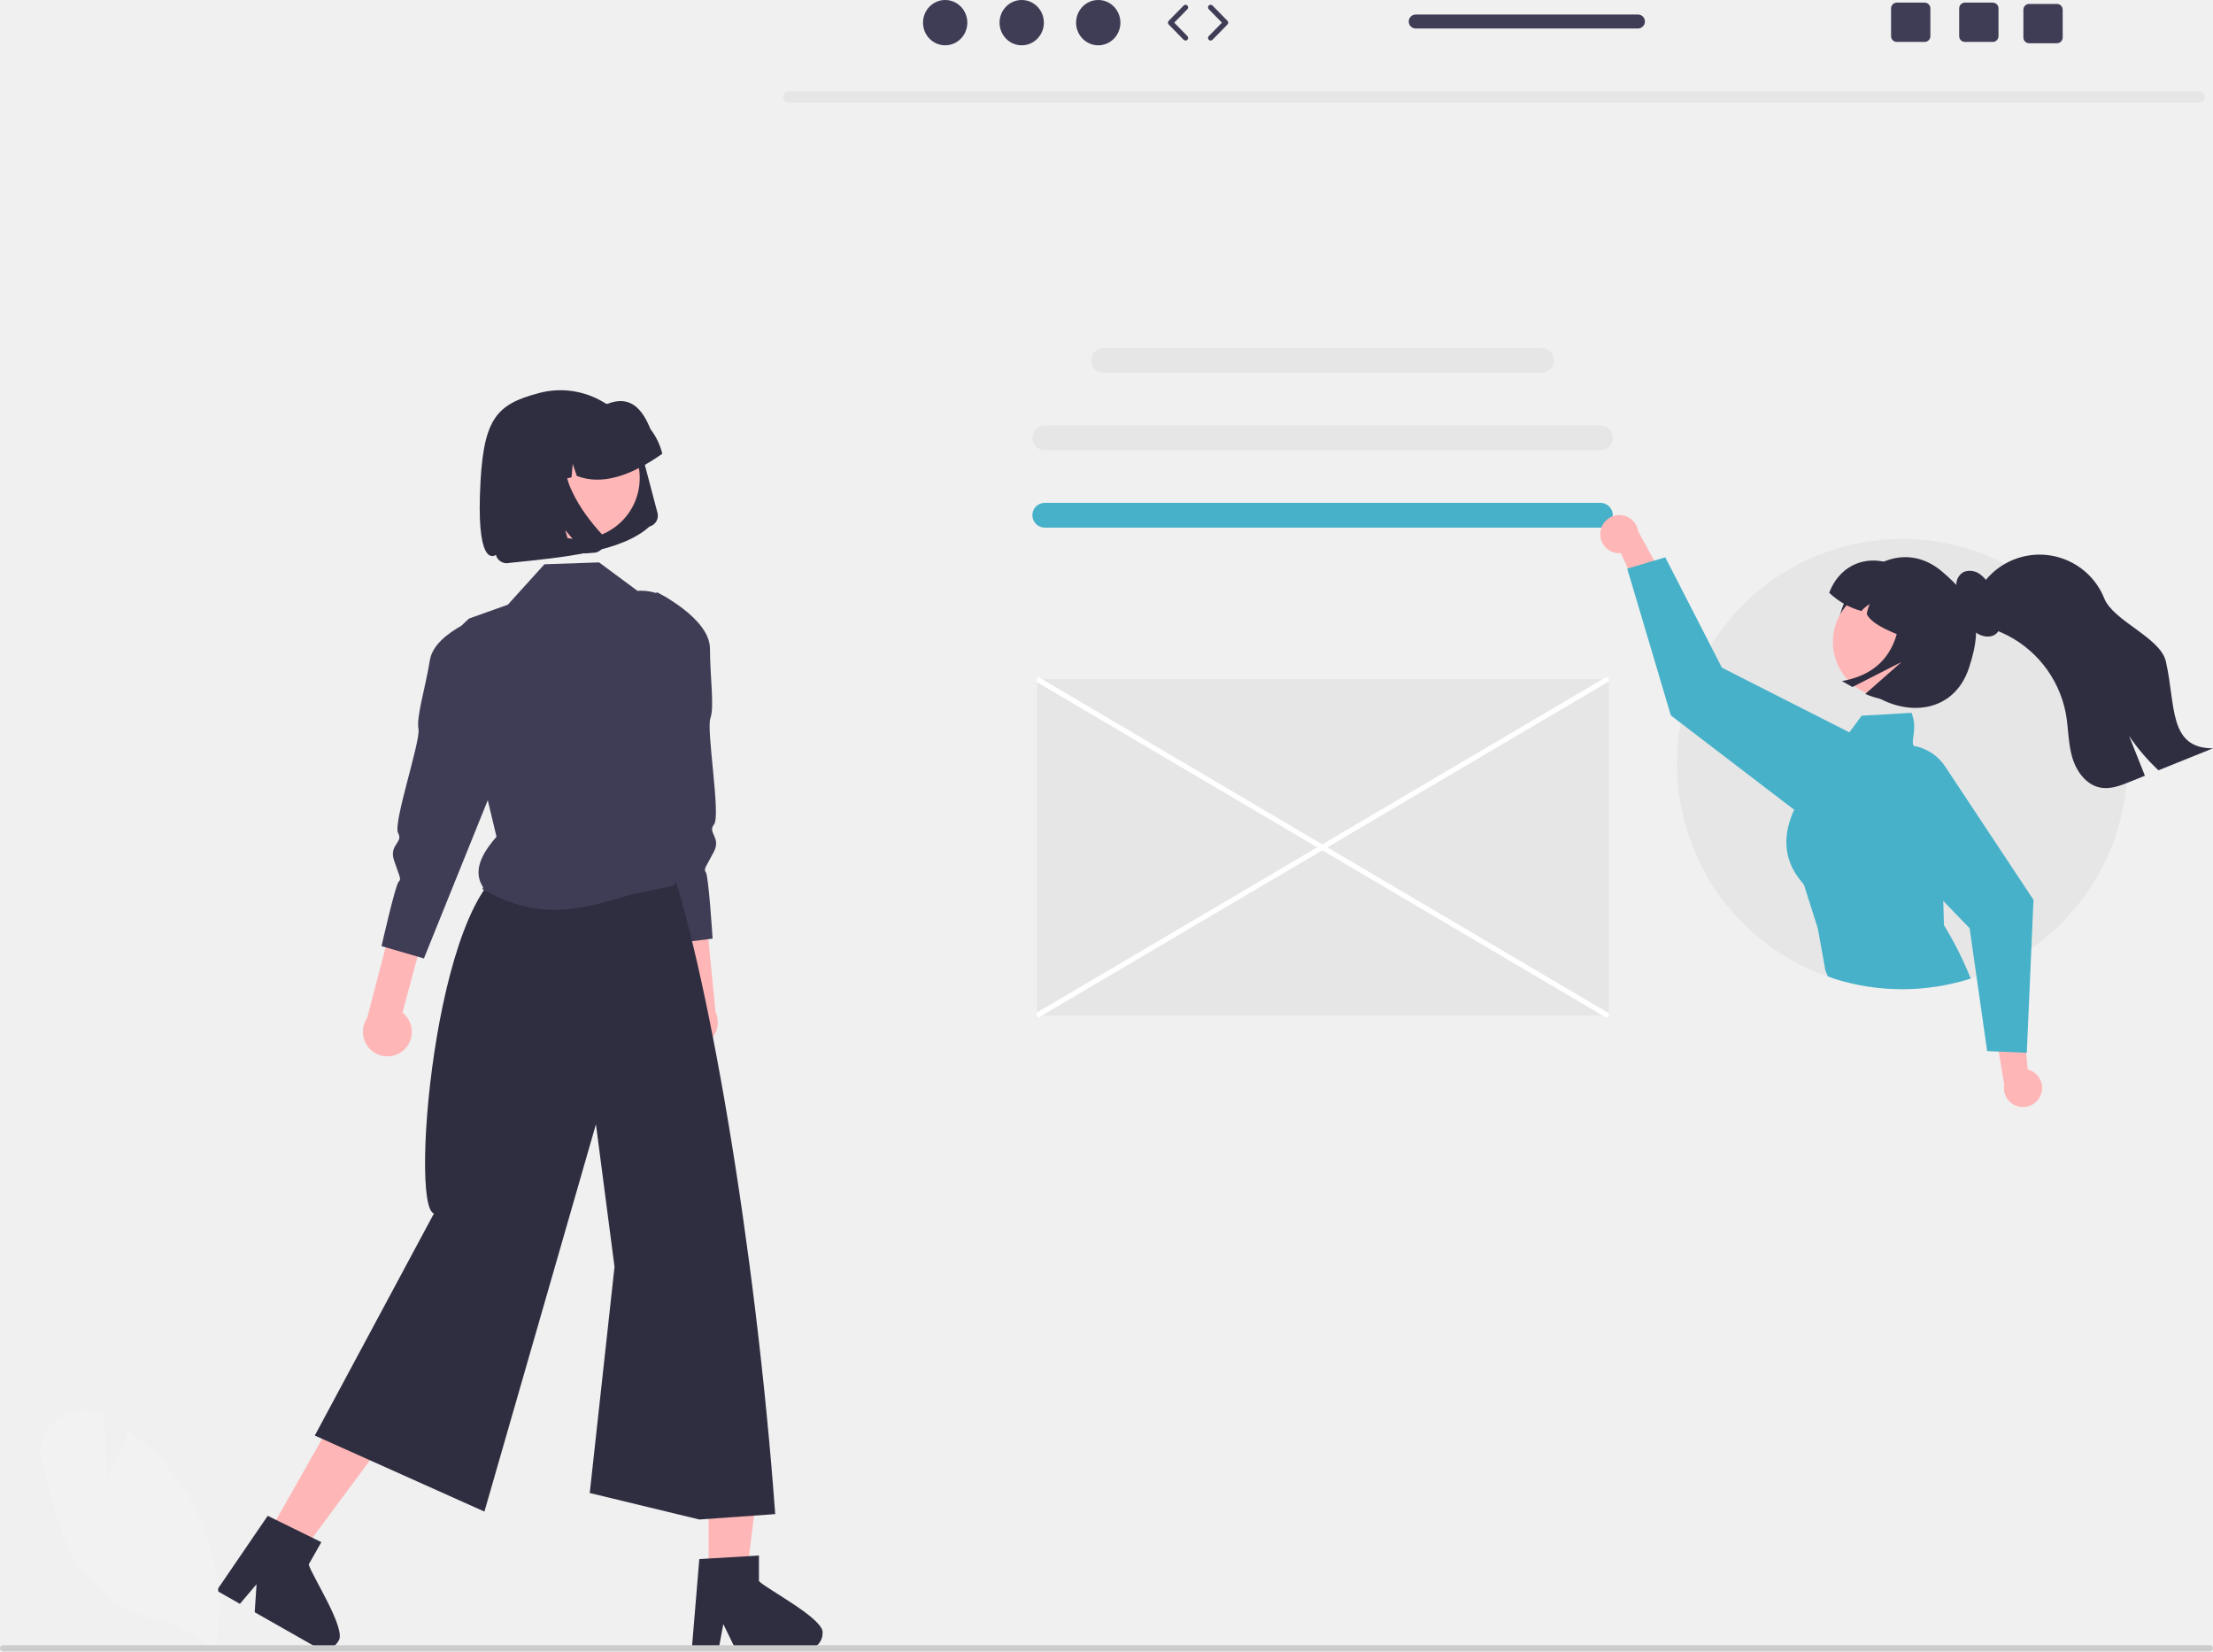
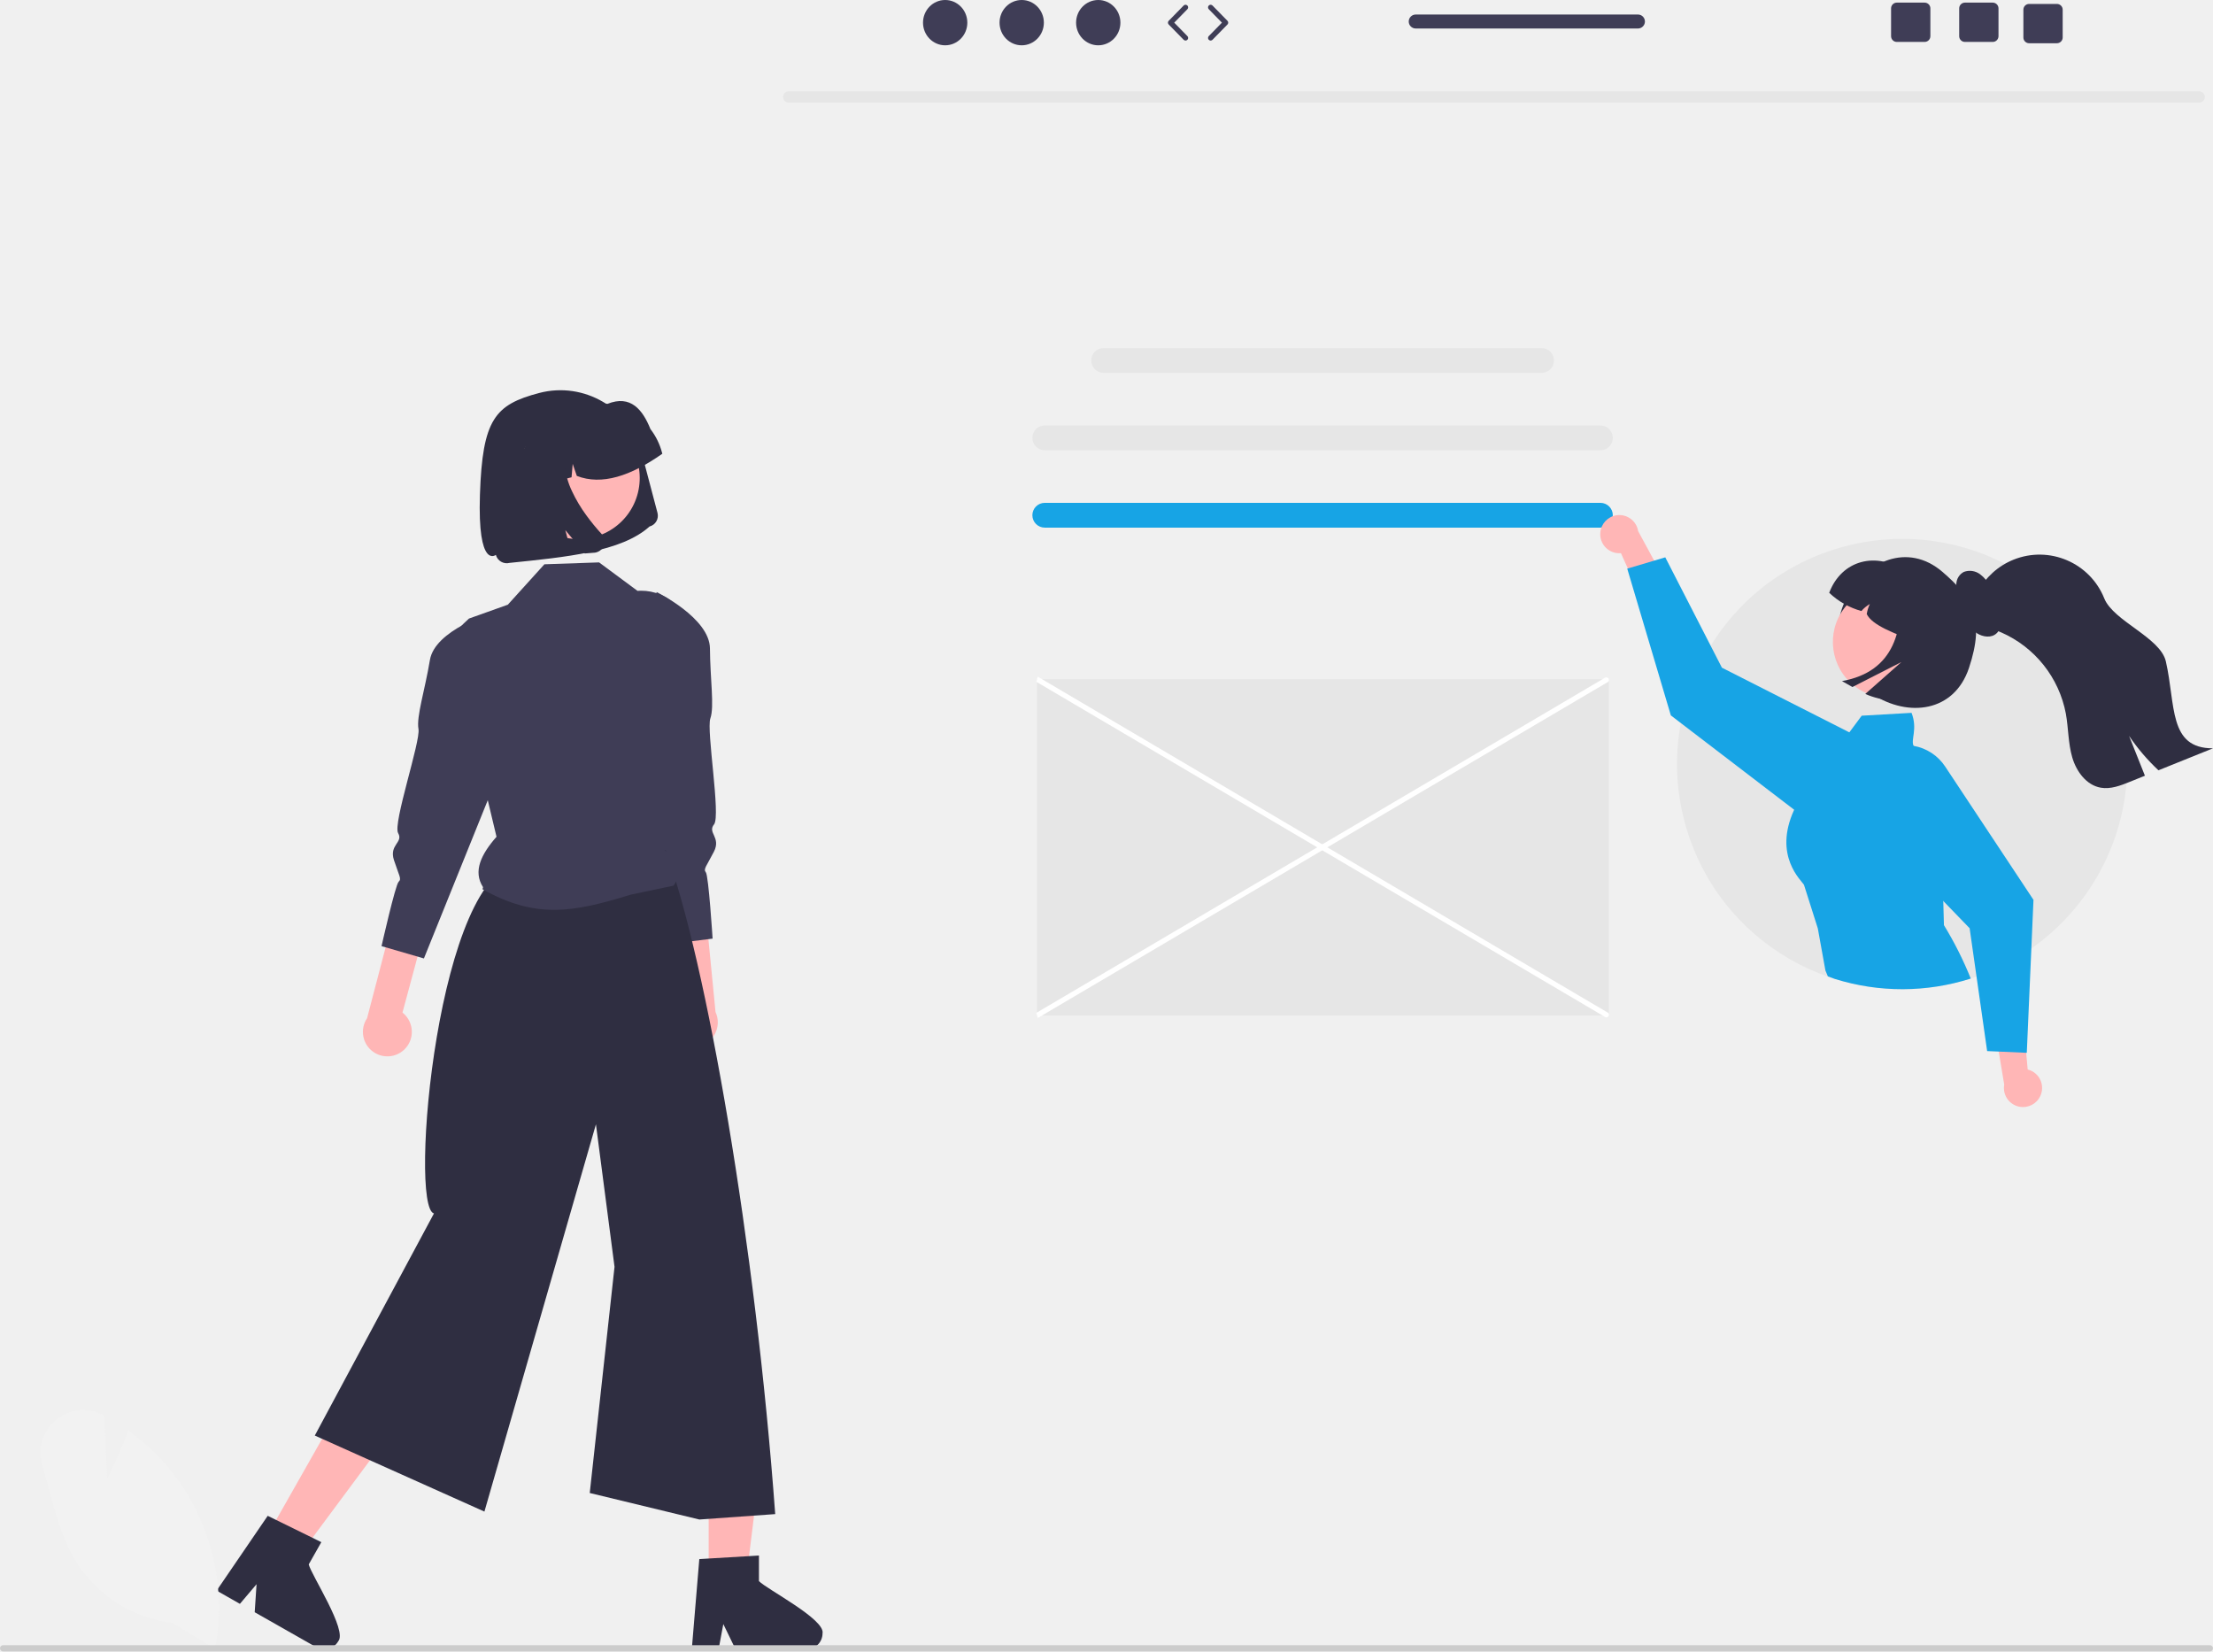
<svg xmlns="http://www.w3.org/2000/svg" width="844.67" height="630.248" viewBox="0 0 844.67 630.248">
  <path d="M839.462,39.155H300.98c-1.183-.026-2.12-1.006-2.094-2.189,.025-1.146,.948-2.069,2.094-2.094H839.462c1.183,.026,2.12,1.006,2.094,2.189-.025,1.146-.948,2.069-2.094,2.094Z" fill="#e6e6e6" />
  <path d="M395.812,259.209h217.251c.552,0,1,.448,1,1v126.323c0,.552-.448,1-1,1h-217.251v-128.323h0Z" fill="#e6e6e6" />
  <path d="M612.807,388.215l-217.282-128.037,.572-1.938,217.282,128.037c.535,.158,.841,.72,.683,1.255h0c-.158,.535-.72,.841-1.255,.683h-0Z" fill="#fff" />
  <path d="M396.098,388.501l-.572-1.938,217.282-128.037c.535-.158,1.097,.148,1.255,.683v0h0c.158,.535-.148,1.097-.683,1.255l-217.282,128.037Z" fill="#fff" />
  <rect x="416.511" y="132.839" width="176.609" height="9.461" rx="4.73" ry="4.73" fill="#e6e6e6" />
  <rect x="394.041" y="162.371" width="221.548" height="9.461" rx="4.73" ry="4.73" fill="#e6e6e6" />
-   <rect x="394.041" y="191.902" width="221.548" height="9.461" rx="4.73" ry="4.73" fill="#46b1c9" />
+   <rect x="394.041" y="191.902" width="221.548" height="9.461" rx="4.73" ry="4.73" fill="#17a4e5" />
  <path d="M811.975,291.594c-.017,36.52-23.095,69.046-57.559,81.124-.732,.263-1.464,.501-2.204,.732-45.204,14.451-93.563-10.479-108.015-55.682-14.451-45.204,10.479-93.563,55.682-108.015s93.563,10.479,108.015,55.682c2.703,8.456,4.08,17.28,4.081,26.158v-0Z" fill="#e6e6e6" />
  <path d="M610.82,203.261c-.346,3.983,2.603,7.492,6.586,7.838,.425,.037,.852,.036,1.276-.002l10.581,23.447,7.145-11.298-11.144-20.534c-.625-3.971-4.351-6.683-8.321-6.058-3.322,.523-5.854,3.254-6.123,6.607Z" fill="#ffb6b6" />
-   <path d="M715.098,291.562c-.154-.693-.351-1.376-.589-2.045-1.517-4.31-4.605-7.887-8.648-10.016-.095-.056-.199-.111-.294-.159l-48.339-24.527-4.288-8.361-17.328-33.756-4.248,1.265-10.04,2.983-.231,.064,16.643,56.008,3.819,2.928,43.255,33.08,1.408,1.082c7.186,5.485,17.303,4.89,23.796-1.4,.648-.621,1.246-1.291,1.79-2.005,3.298-4.304,4.506-9.854,3.294-15.14Z" fill="#46b1c9" />
-   <path d="M741.973,353.076l-.255-9.229-.732-26.763c2.649-17.129,4.527-19.03-8.25-30.741-.987-.212-1.839-.83-2.347-1.702-1.162-2.371,1.631-6.396-.78-12.594l-19.022,1.09-4.726,6.365-19.014,25.617c-.745,1.267-1.425,2.57-2.037,3.906-8.139,17.678,2.896,27.073,3.755,28.688l5.267,16.588,2.904,16.086,.939,2.236,2.649,.971c16.901,5.278,35.016,5.228,51.887-.143-2.839-7.065-6.264-13.88-10.239-20.375Z" fill="#46b1c9" />
+   <path d="M715.098,291.562c-.154-.693-.351-1.376-.589-2.045-1.517-4.31-4.605-7.887-8.648-10.016-.095-.056-.199-.111-.294-.159l-48.339-24.527-4.288-8.361-17.328-33.756-4.248,1.265-10.04,2.983-.231,.064,16.643,56.008,3.819,2.928,43.255,33.08,1.408,1.082c7.186,5.485,17.303,4.89,23.796-1.4,.648-.621,1.246-1.291,1.79-2.005,3.298-4.304,4.506-9.854,3.294-15.14Z" fill="#17a4e5" />
+   <path d="M741.973,353.076l-.255-9.229-.732-26.763c2.649-17.129,4.527-19.03-8.25-30.741-.987-.212-1.839-.83-2.347-1.702-1.162-2.371,1.631-6.396-.78-12.594l-19.022,1.09-4.726,6.365-19.014,25.617c-.745,1.267-1.425,2.57-2.037,3.906-8.139,17.678,2.896,27.073,3.755,28.688l5.267,16.588,2.904,16.086,.939,2.236,2.649,.971c16.901,5.278,35.016,5.228,51.887-.143-2.839-7.065-6.264-13.88-10.239-20.375Z" fill="#17a4e5" />
  <path d="M778.815,418.135c1.627-3.652-.014-7.931-3.666-9.559-.389-.174-.793-.312-1.207-.415l-2.346-25.617-10.442,8.346,3.829,23.047c-.706,3.957,1.93,7.737,5.887,8.443,3.311,.59,6.596-1.165,7.945-4.246Z" fill="#ffb6b6" />
-   <path d="M742.434,292.525c-2.759-4.174-7.116-7.026-12.045-7.884-1.055-.191-2.126-.287-3.198-.286-3.574,.001-7.07,1.055-10.048,3.031-.945,.624-1.827,1.338-2.633,2.132-7.23,7.002-7.414,18.54-.412,25.77l.006,.006,27.614,28.553,10.064,10.406,2.633,18.465,4.049,28.41,4.423,.191,10.47,.461,.239,.008,1.742-39.81,.811-18.561-33.716-50.893Z" fill="#46b1c9" />
+   <path d="M742.434,292.525c-2.759-4.174-7.116-7.026-12.045-7.884-1.055-.191-2.126-.287-3.198-.286-3.574,.001-7.07,1.055-10.048,3.031-.945,.624-1.827,1.338-2.633,2.132-7.23,7.002-7.414,18.54-.412,25.77l.006,.006,27.614,28.553,10.064,10.406,2.633,18.465,4.049,28.41,4.423,.191,10.47,.461,.239,.008,1.742-39.81,.811-18.561-33.716-50.893Z" fill="#17a4e5" />
  <path d="M704.698,228.377c-6.725,13.255-2.332,28.609,10.148,36.683,13.495,8.731,31.016,6.819,36.683-10.148,6.311-18.894,1.126-27-10.148-36.683-13.212-11.348-29.417-4.174-36.683,10.148Z" fill="#2f2e41" />
  <path d="M737.804,257.906c-7.133,9.35-20.494,11.147-29.844,4.014-9.337-7.123-11.144-20.462-4.038-29.813l.185-.243c7.34-9.188,20.739-10.685,29.926-3.345,8.979,7.173,10.645,20.177,3.765,29.382l.005,.004Z" fill="#ffb6b6" />
  <path d="M698.181,226.231c3.46,3.293,7.678,5.683,12.281,6.959,.923-1.067,2.017-1.974,3.237-2.682-.584,1.215-.984,2.51-1.188,3.843,2.053,4.261,10.438,7.323,18.451,10.455l10.614-18.732-14.049-7.961c-11.289-7.805-24.579-4.474-29.347,8.118Z" fill="#2f2e41" />
  <path d="M749.584,218.253c2.082-.767,4.411-.427,6.186,.903,1.71,1.3,3.093,2.982,4.038,4.912,1.718,3.122,2.953,6.487,3.662,9.979,.606,3.021,.503,6.674-2.208,8.251-2.262,1.316-5.496,.487-7.575-1.269-1.927-1.842-3.388-4.116-4.264-6.634-1.014-2.41-1.974-4.908-3.777-6.909l1.873,.874c-.592-1.797-.868-3.684-.815-5.576,.087-1.915,1.183-3.641,2.88-4.534Z" fill="#2f2e41" />
  <path d="M725.284,220.708l15.073,8.541c8.487,4.809,11.469,15.588,6.66,24.075h0c-6.971,12.3-22.152,17.282-35.056,11.504l13.773-12.159-18.684,9.52-3.989-2.26c20.038-3.643,23.904-19.362,22.224-39.221Z" fill="#2f2e41" />
  <path d="M753.757,235.719c2.537,2.953,6.508,4.101,10.091,5.638,12.838,5.632,22.067,17.238,24.663,31.014,.991,5.527,.861,11.248,2.426,16.636,1.555,5.388,5.407,10.674,10.934,11.61,3.74,.639,7.49-.805,11.008-2.231,1.935-.778,3.87-1.558,5.805-2.342-2.018-5.064-4.033-10.128-6.045-15.192,3.234,4.779,6.994,9.18,11.211,13.119,6.934-2.796,13.875-5.592,20.821-8.388-17.09,.065-14.174-16.525-17.997-33.171-2.102-9.147-19.997-15.34-23.506-24.043-5.48-13.644-20.983-20.261-34.627-14.781-5.879,2.362-10.724,6.742-13.662,12.355-3.509,1.398-3.611,6.86-1.12,9.776Z" fill="#2f2e41" />
  <path d="M257.31,395.972c-3.202-4.055-2.511-9.938,1.544-13.14,.393-.31,.81-.588,1.247-.832l-4.881-46.371,12.494-4.503,5.394,55.118c2.168,4.682,.131,10.235-4.55,12.403-3.917,1.814-8.567,.708-11.248-2.675v-0Z" fill="#ffb6b6" />
  <path d="M250.628,225.961s20.283,9.896,20.349,21.531,1.746,22.157,.159,26.659,4.034,37.223,1.402,40.463,2.79,4.899-.059,10.444-4.11,6.589-3.066,7.851,2.577,25.301,2.577,25.301l-16.713,2.09-17.779-77.592,13.13-56.747Z" fill="#3f3d56" />
  <path d="M154.172,400.683c3.801-3.499,4.046-9.417,.547-13.219-.339-.368-.707-.709-1.1-1.018l12.131-45.022-11.628-6.417-14.017,53.579c-2.879,4.281-1.743,10.086,2.538,12.965,3.582,2.409,8.349,2.05,11.53-.868l-0,0Z" fill="#ffb6b6" />
  <path d="M187.575,233.852s-21.59,6.575-23.489,18.053-5.218,21.605-4.36,26.3-9.852,36.121-7.765,39.736-3.527,4.398-1.589,10.323,3.019,7.155,1.79,8.236-6.534,24.578-6.534,24.578l16.175,4.699,29.791-73.818-4.019-58.108Z" fill="#3f3d56" />
  <polygon points="270.487 602.109 284.887 602.108 291.738 546.564 270.485 546.565 270.487 602.109" fill="#ffb6b6" />
  <path d="M289.679,603.405v-9.762l-3.786,.231-15.41,.913-3.567,.219-2.727,32.696-.146,1.753h10.225l.329-1.741,1.485-7.912,3.834,7.912,.84,1.741h27.108c3.357-.021,6.072-2.741,6.086-6.098,1.144-5.344-21.399-16.896-24.272-19.951Z" fill="#2f2e41" />
  <polygon points="101.78 586.434 114.305 593.54 147.674 548.611 129.189 538.124 101.78 586.434" fill="#ffb6b6" />
  <path d="M117.839,597.027l4.808-8.484-3.384-1.668-13.865-6.804-3.214-1.582-15.788,23.116-3.713,5.429,4.2,2.386,4.686,2.666,6.354-7.498-.706,10.7,22.142,12.574h.012l1.424,.803c2.928,1.654,6.643,.625,8.302-2.301,3.628-4.09-10.274-25.246-11.26-29.336Z" fill="#2f2e41" />
  <path d="M199.024,329.455c-31.916,1.147-43.133,131.274-33.386,133.635l-45.483,84.765,64.739,29.02,42.567-147.802,7.094,54.391-9.459,86.316,41.846,10.12,28.944-2.067c-7.521-102.887-26.299-211.402-41.861-253.377l-55,5Z" fill="#2f2e41" />
  <path d="M184.372,338.579l-.21,.79c20.4,11.35,34.33,8.922,56.63,2.052l16.28-3.422c3.553-4.633,.657-9.165-3.28-13.578l9.76-80.272c-.066-10.4-8.55-18.777-18.949-18.712-.427,.003-.854,.02-1.281,.052l-14.66-10.86-20.87,.72-13.96,15.42-8.34,2.98-6.48,2.31c-1.31,1.18-2.74,2.54-4.11,4.04l10.25,61,4.36,18.24c-5.845,6.664-9.065,13.168-5.14,19.24Z" fill="#3f3d56" />
  <path d="M65.974,619.38c-15.186-1.808-28.745-10.374-36.899-23.312-5.236-8.491-7.938-18.575-10.55-28.327-.761-2.838-1.547-5.772-2.379-8.602-1.926-6.325,.19-13.185,5.343-17.326,4.982-4.176,12.004-4.901,17.733-1.83l.611,.324,1.071,24.078c1.587-3.226,5.071-10.513,7.831-17.789l.231-.609,.529,.382c5.548,3.986,10.573,8.655,14.955,13.896,15.66,19.038,22.153,44,17.754,68.256l-.133,.714-16.096-9.854Z" fill="#f2f2f2" />
  <path d="M0,629.058c-.002,.655,.528,1.188,1.183,1.19H843.48c.657,0,1.19-.533,1.19-1.19s-.533-1.19-1.19-1.19H1.19c-.655-.002-1.188,.528-1.19,1.183v.007Z" fill="#ccc" />
-   <path id="b-291" d="M247.908,200.935l.021-.005c2.273-.602,3.628-2.932,3.026-5.204l-6.063-22.97c-1.082-4.116-2.981-7.973-5.584-11.341-5.09-6.569-12.518-10.921-20.737-12.148-4.242-.629-8.567-.392-12.716,.696-16.97,4.451-21.71,10.064-22.668,38.787s6.073,23.005,6.073,23.005c.146,.554,.401,1.073,.751,1.526,.685,.883,1.686,1.467,2.791,1.63,.567,.083,1.145,.051,1.7-.094,21.192-2.182,42.655-4.168,53.409-13.882l-.003,.001Z" fill="#2f2e41" />
-   <path id="c-292" d="M198.082,176.685c-3.11,12.554,4.546,25.252,17.099,28.362,6.017,1.491,12.379,.535,17.692-2.658,5.312-3.169,9.134-8.332,10.614-14.337,3.1-12.556-4.566-25.248-17.123-28.348-6.002-1.482-12.346-.53-17.649,2.647-5.319,3.164-9.149,8.327-10.634,14.335l-0-.001Z" fill="#ffb6b6" />
-   <path id="d-293" d="M252.671,172.702c-.856-3.255-2.358-6.306-4.416-8.969-2.924-7.29-7.511-13.182-16.398-9.605-3.333-.493-6.732-.31-9.993,.538l-4.603,1.191c-.052,.013-.103,.027-.155,.041-13.386,3.542-21.366,17.266-17.824,30.652h0l.121,.46,9.736-2.528,.871-10.14,3.114,9.108,5.029-1.304,.438-5.116,1.571,4.592c9.536,3.705,20.588,.029,32.628-8.456l-.117-.462Z" fill="#2f2e41" />
-   <path id="e-294" d="M230.333,204.8c.348,.702,.493,1.488,.416,2.269-.036,.399-.129,.79-.274,1.163-.125,.318-.286,.62-.482,.901-.58,.828-1.436,1.422-2.414,1.675-.061,.016-.122,.03-.184,.043s-.124,.025-.186,.035c-.063,.011-.126,.02-.189,.028-.063,.008-.127,.014-.191,.019l-3.618,.284-7.436-8.903,2.456,9.304-16.44,1.317-10.422-39.483,26.343-6.819-.451,.927c-1.49,3.105-2.094,6.56-1.747,9.986,.369,3.466,1.329,6.842,2.838,9.984,1.502,3.185,3.306,6.219,5.388,9.06,1.83,2.52,3.803,4.933,5.91,7.226,.271,.294,.5,.624,.68,.982Z" fill="#2f2e41" />
+   <path id="b-383" d="M247.908,200.935l.021-.005c2.273-.602,3.628-2.932,3.026-5.204l-6.063-22.97c-1.082-4.116-2.981-7.973-5.584-11.341-5.09-6.569-12.518-10.921-20.737-12.148-4.242-.629-8.567-.392-12.716,.696-16.97,4.451-21.71,10.064-22.668,38.787s6.073,23.005,6.073,23.005c.146,.554,.401,1.073,.751,1.526,.685,.883,1.686,1.467,2.791,1.63,.567,.083,1.145,.051,1.7-.094,21.192-2.182,42.655-4.168,53.409-13.882l-.003,.001Z" fill="#2f2e41" />
+   <path id="c-384" d="M198.082,176.685c-3.11,12.554,4.546,25.252,17.099,28.362,6.017,1.491,12.379,.535,17.692-2.658,5.312-3.169,9.134-8.332,10.614-14.337,3.1-12.556-4.566-25.248-17.123-28.348-6.002-1.482-12.346-.53-17.649,2.647-5.319,3.164-9.149,8.327-10.634,14.335l-0-.001Z" fill="#ffb6b6" />
+   <path id="d-385" d="M252.671,172.702c-.856-3.255-2.358-6.306-4.416-8.969-2.924-7.29-7.511-13.182-16.398-9.605-3.333-.493-6.732-.31-9.993,.538l-4.603,1.191c-.052,.013-.103,.027-.155,.041-13.386,3.542-21.366,17.266-17.824,30.652h0l.121,.46,9.736-2.528,.871-10.14,3.114,9.108,5.029-1.304,.438-5.116,1.571,4.592c9.536,3.705,20.588,.029,32.628-8.456l-.117-.462Z" fill="#2f2e41" />
+   <path id="e-386" d="M230.333,204.8c.348,.702,.493,1.488,.416,2.269-.036,.399-.129,.79-.274,1.163-.125,.318-.286,.62-.482,.901-.58,.828-1.436,1.422-2.414,1.675-.061,.016-.122,.03-.184,.043s-.124,.025-.186,.035c-.063,.011-.126,.02-.189,.028-.063,.008-.127,.014-.191,.019l-3.618,.284-7.436-8.903,2.456,9.304-16.44,1.317-10.422-39.483,26.343-6.819-.451,.927c-1.49,3.105-2.094,6.56-1.747,9.986,.369,3.466,1.329,6.842,2.838,9.984,1.502,3.185,3.306,6.219,5.388,9.06,1.83,2.52,3.803,4.933,5.91,7.226,.271,.294,.5,.624,.68,.982Z" fill="#2f2e41" />
  <g>
    <ellipse cx="360.758" cy="8.645" rx="8.457" ry="8.645" fill="#3f3d56" />
    <ellipse cx="389.972" cy="8.645" rx="8.457" ry="8.645" fill="#3f3d56" />
    <ellipse cx="419.186" cy="8.645" rx="8.457" ry="8.645" fill="#3f3d56" />
    <path d="M452.497,15.478c-.26,0-.519-.101-.715-.301l-5.706-5.833c-.38-.389-.38-1.01,0-1.398l5.706-5.833c.387-.395,1.021-.401,1.414-.016,.395,.386,.402,1.02,.016,1.414l-5.022,5.133,5.022,5.134c.386,.395,.379,1.028-.016,1.414-.194,.19-.447,.285-.699,.285Z" fill="#3f3d56" />
    <path d="M462.086,15.478c-.252,0-.505-.095-.699-.285-.395-.386-.402-1.019-.016-1.414l5.021-5.134-5.021-5.133c-.386-.395-.379-1.028,.016-1.414,.394-.387,1.028-.379,1.414,.016l5.706,5.833c.38,.389,.38,1.01,0,1.398l-5.706,5.833c-.196,.2-.455,.301-.715,.301Z" fill="#3f3d56" />
    <path d="M760.596,1.001h-10.61c-1.21,0-2.19,.98-2.19,2.19V13.811c0,1.21,.98,2.19,2.19,2.19h10.61c1.21,0,2.2-.98,2.2-2.19V3.191c0-1.21-.99-2.19-2.2-2.19Z" fill="#3f3d56" />
    <path d="M734.596,1.001h-10.61c-1.21,0-2.19,.98-2.19,2.19V13.811c0,1.21,.98,2.19,2.19,2.19h10.61c1.21,0,2.2-.98,2.2-2.19V3.191c0-1.21-.99-2.19-2.2-2.19Z" fill="#3f3d56" />
    <path d="M785.096,1.501h-10.61c-1.21,0-2.19,.98-2.19,2.19V14.311c0,1.21,.98,2.19,2.19,2.19h10.61c1.21,0,2.2-.98,2.2-2.19V3.691c0-1.21-.99-2.19-2.2-2.19Z" fill="#3f3d56" />
    <path d="M625.174,5.541h-84.81c-1.48,0-2.67,1.2-2.67,2.67s1.19,2.67,2.67,2.67h84.81c1.47,0,2.67-1.2,2.67-2.67s-1.2-2.67-2.67-2.67Z" fill="#3f3d56" />
  </g>
</svg>
